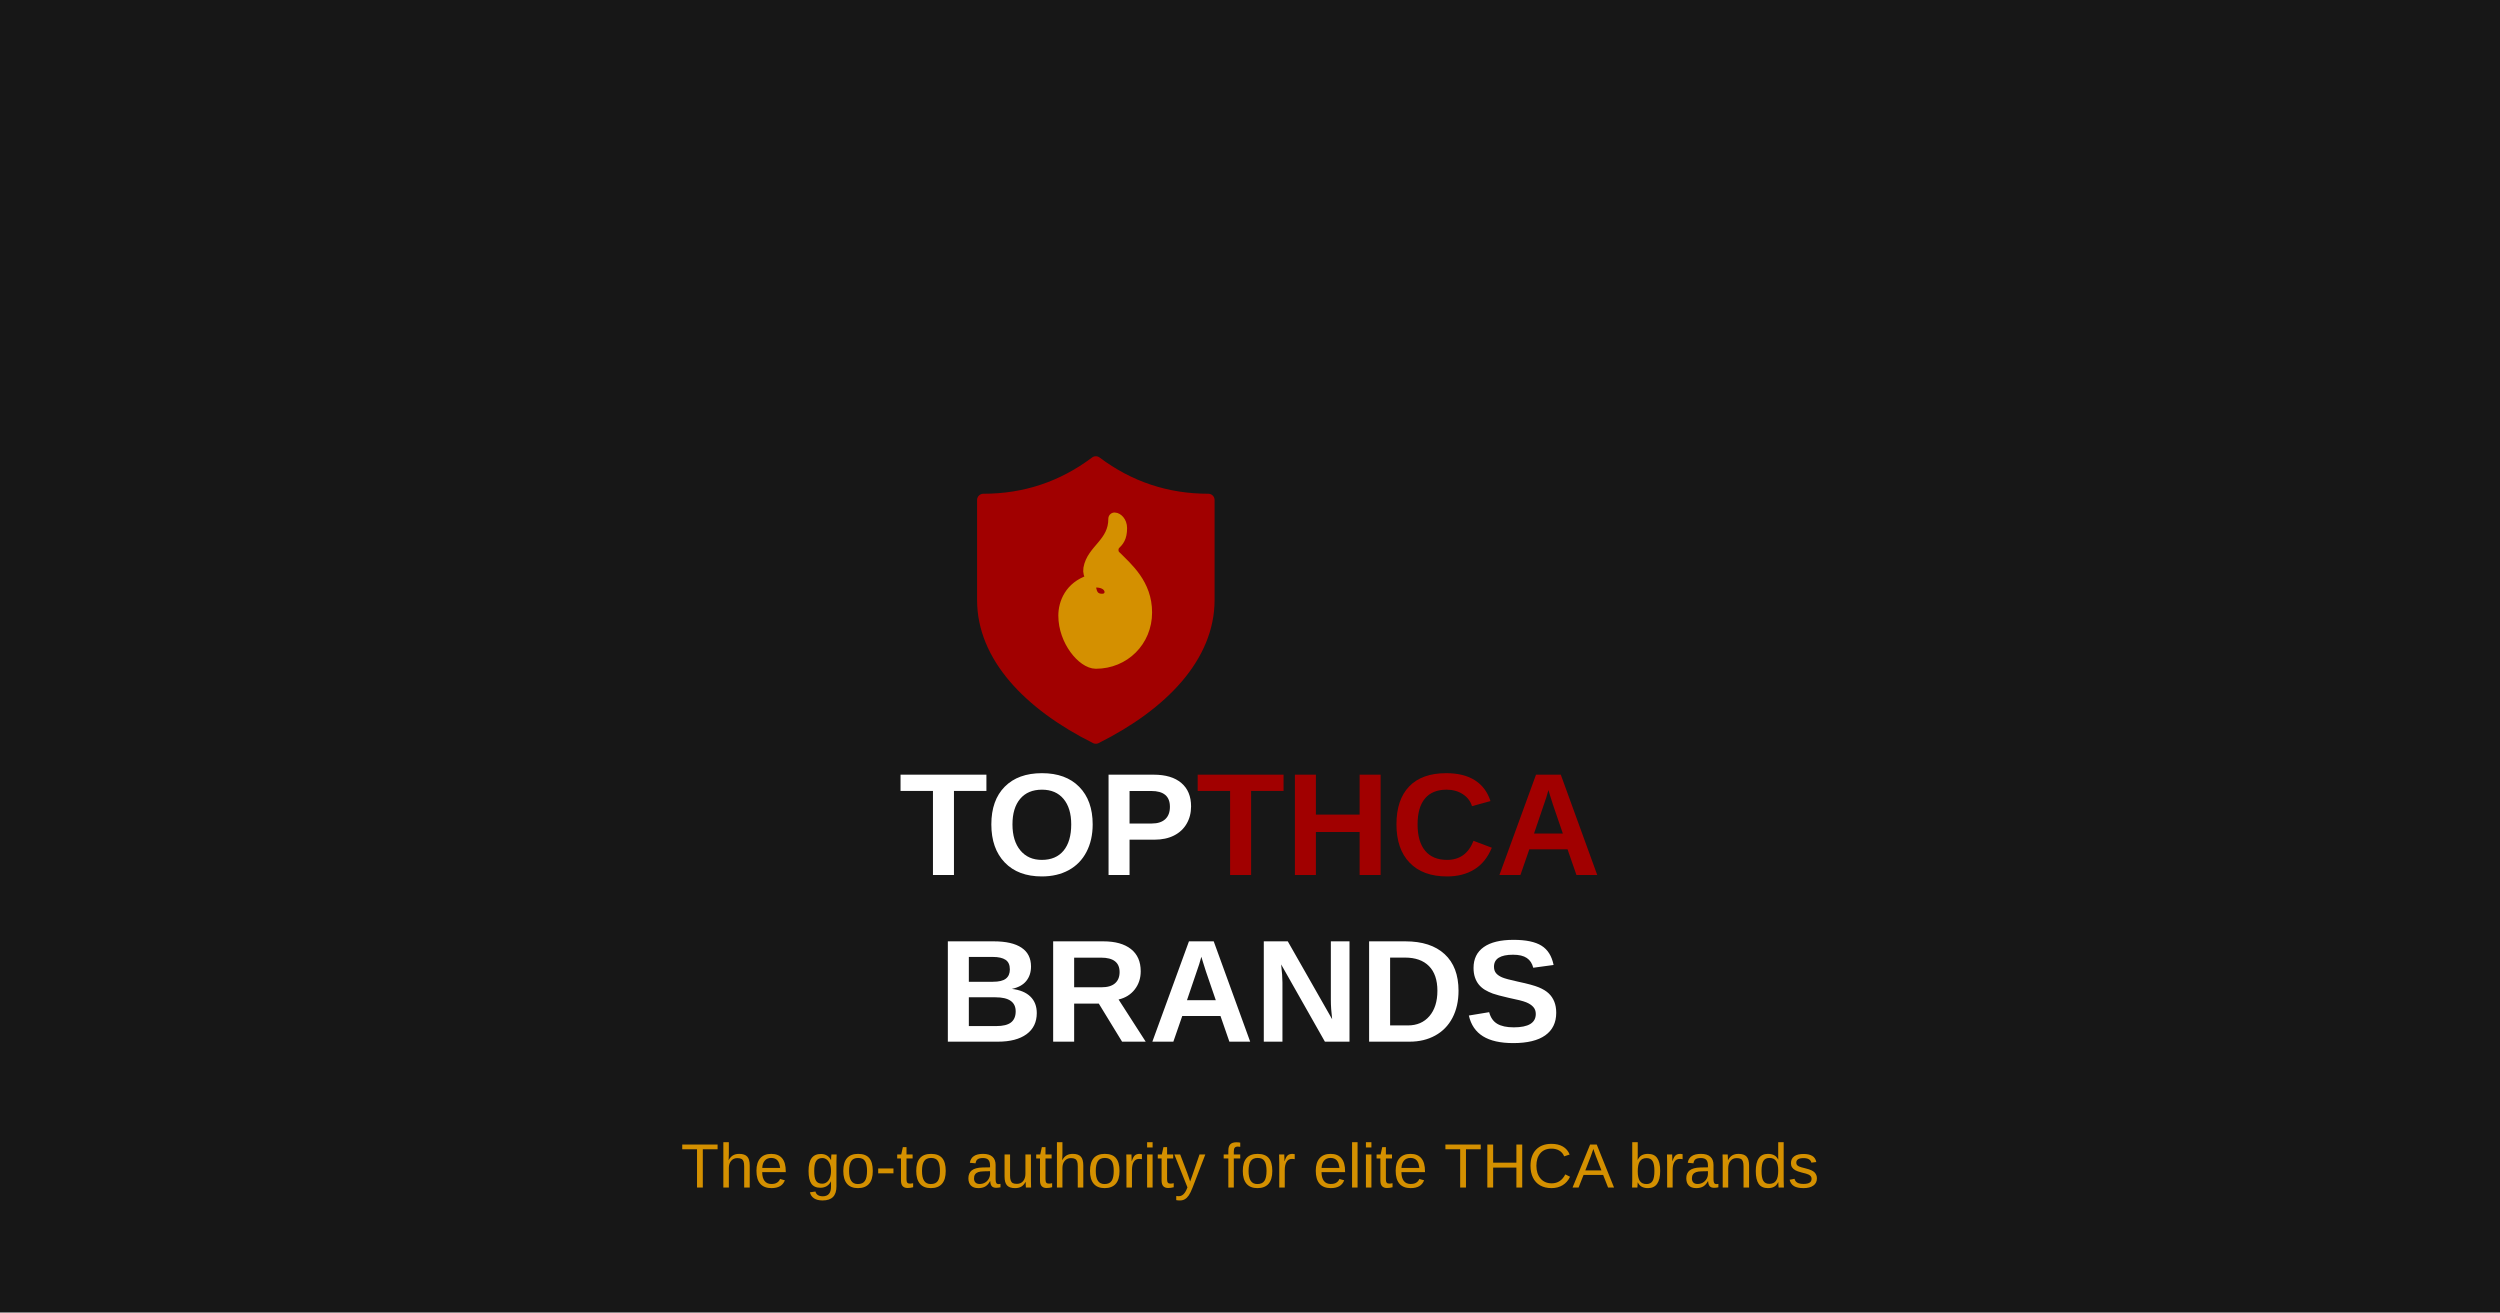
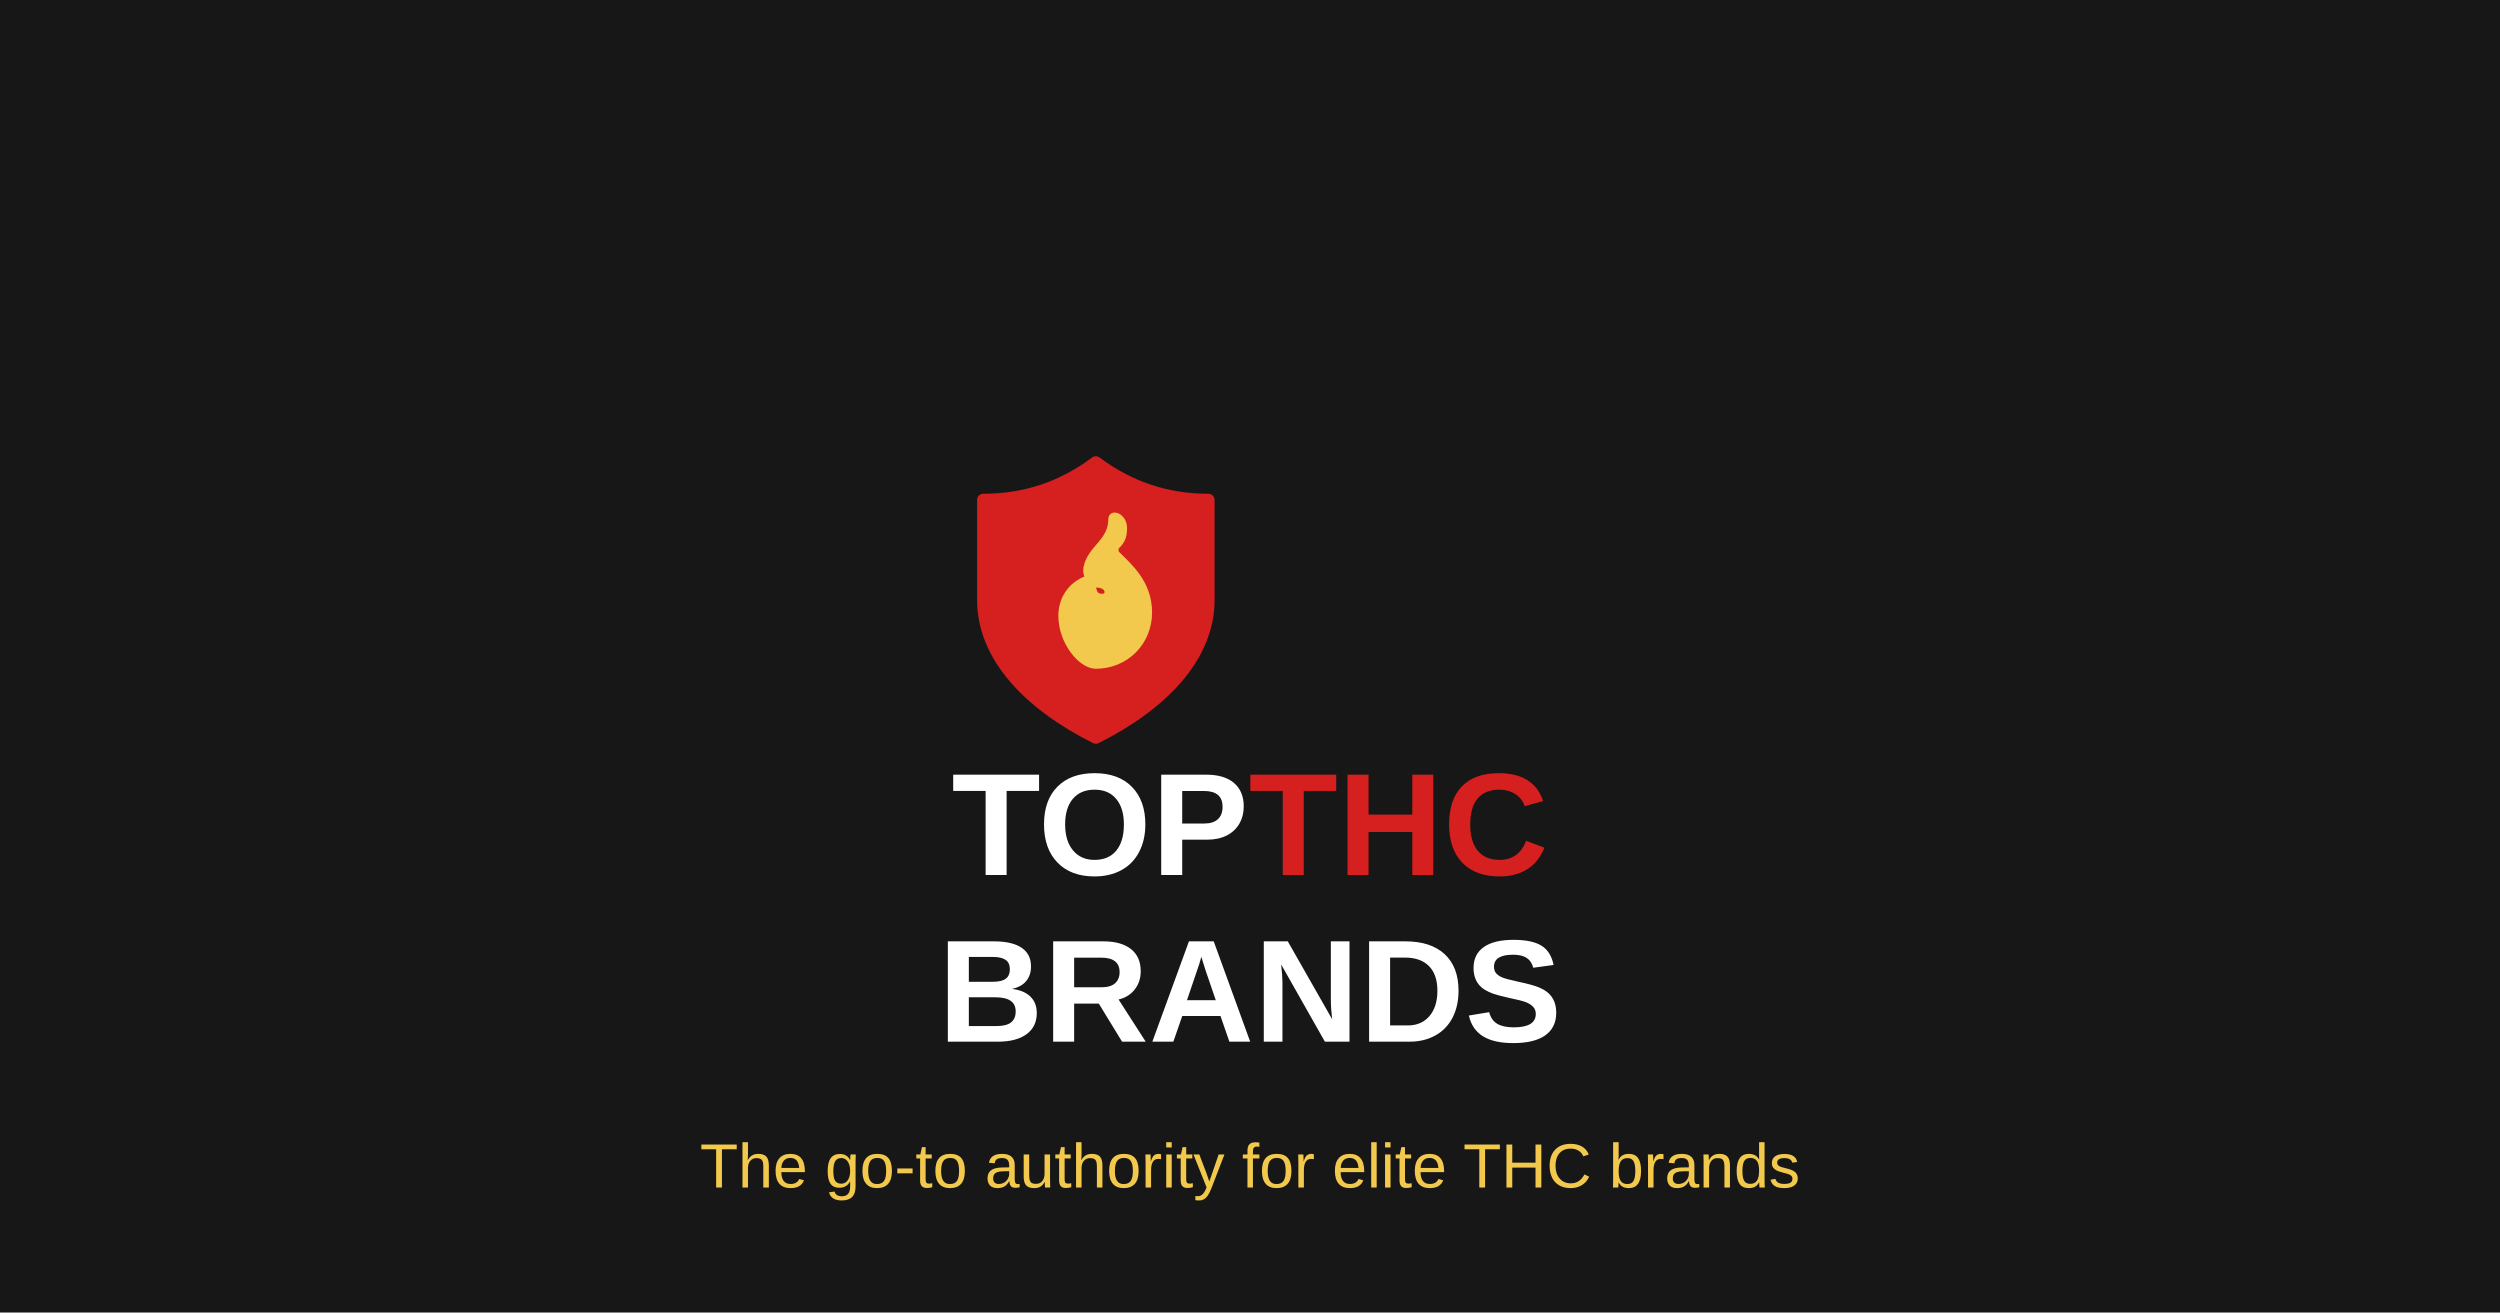
<svg xmlns="http://www.w3.org/2000/svg" width="1200" height="630" viewBox="0 0 1200 630" fill="none">
  <rect width="1200" height="630" fill="#171717" />
  <g transform="translate(430, 180) scale(3)">
-     <path d="M32 14C37.33 18 43.33 20 50 20V36C50 45 42.67 52.67 32 58C21.33 52.67 14 45 14 36V20C20.67 20 26.67 18 32 14Z" fill="#a10000" stroke="#a10000" stroke-width="2" stroke-linecap="round" stroke-linejoin="round" />
-     <path d="M32 46C36.5 46 40 42.5 40 38C40 33.5 37 31 35 29C34.5 28.5 34.5 27.5 35 27C35.5 26.5 36 26 36 24.5C36 23.5 35.33 23 35 23C35 27 31.5 28 31 31C30.83 32 31.67 33 32 33C35 33 35 36 33 36C31 36 31 34 31 33C28 34 27 36.5 27 38.5C27 42.5 30 46 32 46Z" fill="#d49000" stroke="#d49000" stroke-width="2" stroke-linecap="round" stroke-linejoin="round" />
+     <path d="M32 14C37.33 18 43.33 20 50 20V36C50 45 42.67 52.67 32 58C21.33 52.67 14 45 14 36V20C20.67 20 26.67 18 32 14Z" fill="#D61F1F" stroke="#D61F1F" stroke-width="2" stroke-linecap="round" stroke-linejoin="round" />
+     <path d="M32 46C36.5 46 40 42.5 40 38C40 33.5 37 31 35 29C34.5 28.5 34.5 27.5 35 27C35.5 26.5 36 26 36 24.5C36 23.5 35.33 23 35 23C35 27 31.5 28 31 31C30.83 32 31.67 33 32 33C35 33 35 36 33 36C31 36 31 34 31 33C28 34 27 36.5 27 38.5C27 42.5 30 46 32 46Z" fill="#F2C94C" stroke="#F2C94C" stroke-width="2" stroke-linecap="round" stroke-linejoin="round" />
  </g>
-   <text x="600" y="420" font-family="Arial, sans-serif" font-size="70" font-weight="bold" text-anchor="middle" fill="white">TOP<tspan fill="#a10000">THCA</tspan>
+   <text x="600" y="420" font-family="Arial, sans-serif" font-size="70" font-weight="bold" text-anchor="middle" fill="white">TOP<tspan fill="#D61F1F">THC</tspan>
  </text>
  <text x="600" y="500" font-family="Arial, sans-serif" font-size="70" font-weight="bold" text-anchor="middle" fill="white">BRANDS</text>
-   <text x="600" y="570" font-family="Arial, sans-serif" font-size="30" text-anchor="middle" fill="#d49000">The go-to authority for elite THCA brands</text>
+   <text x="600" y="570" font-family="Arial, sans-serif" font-size="30" text-anchor="middle" fill="#F2C94C">The go-to authority for elite THC brands</text>
</svg>
